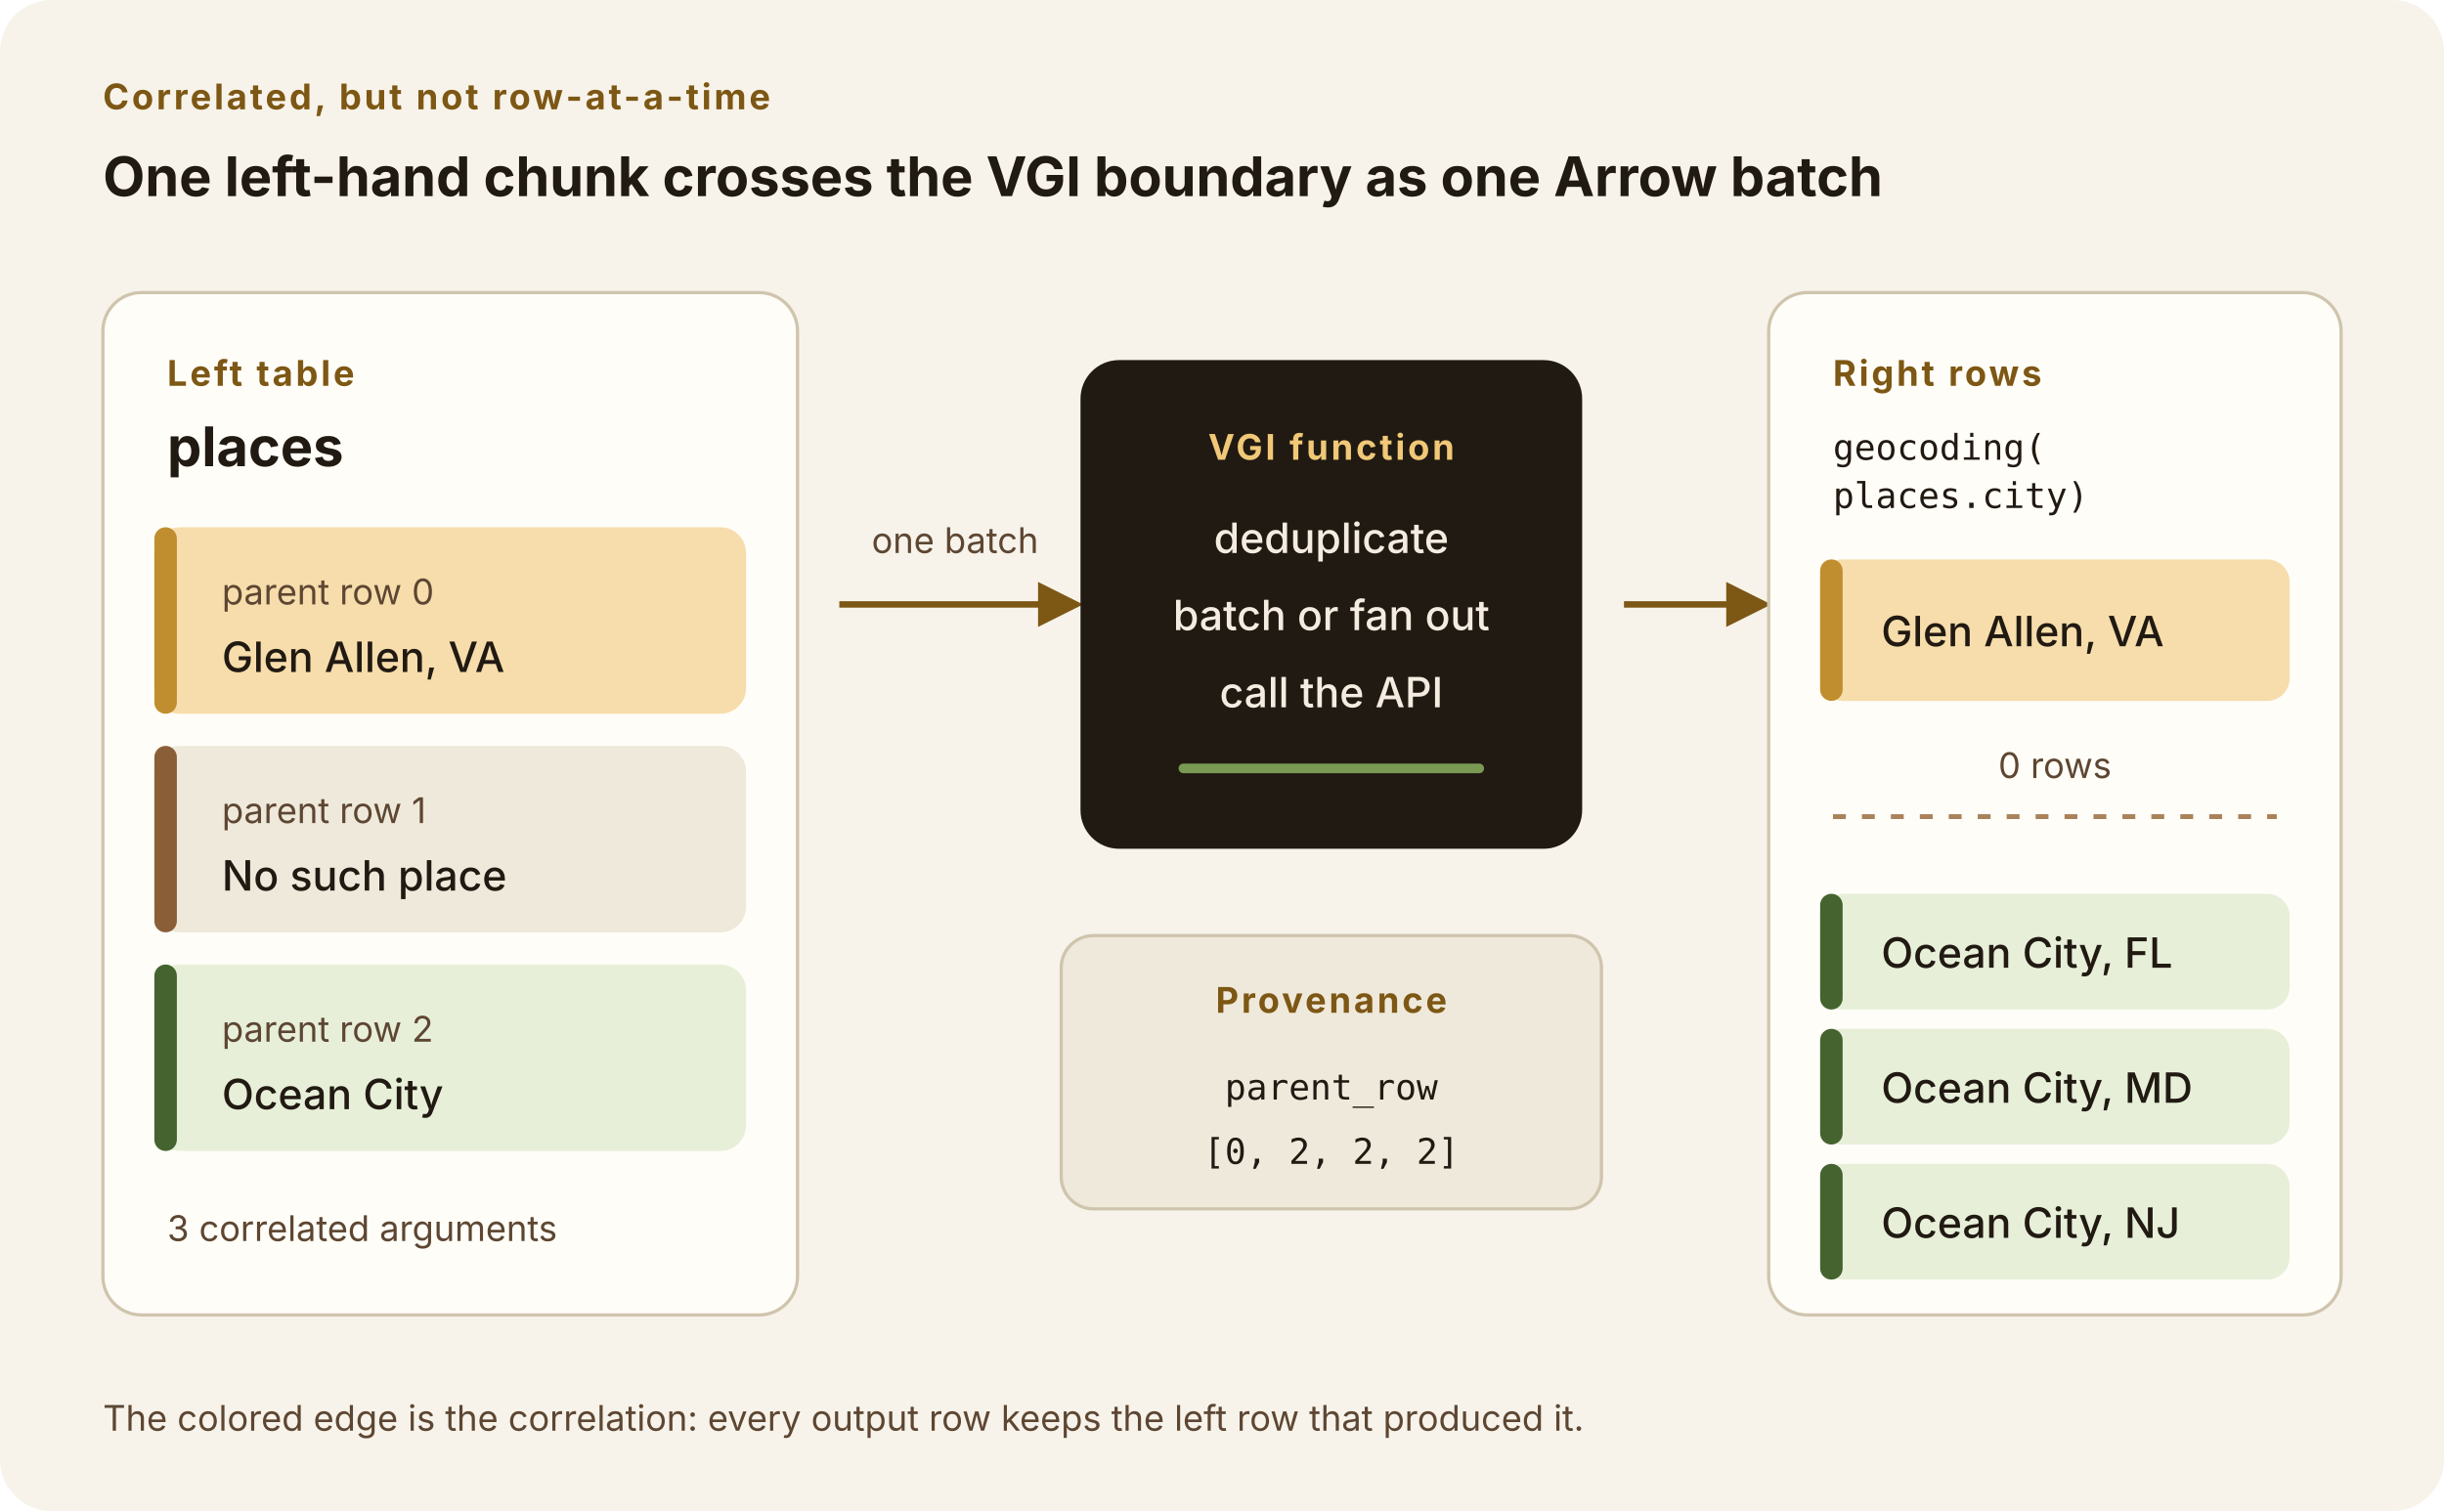
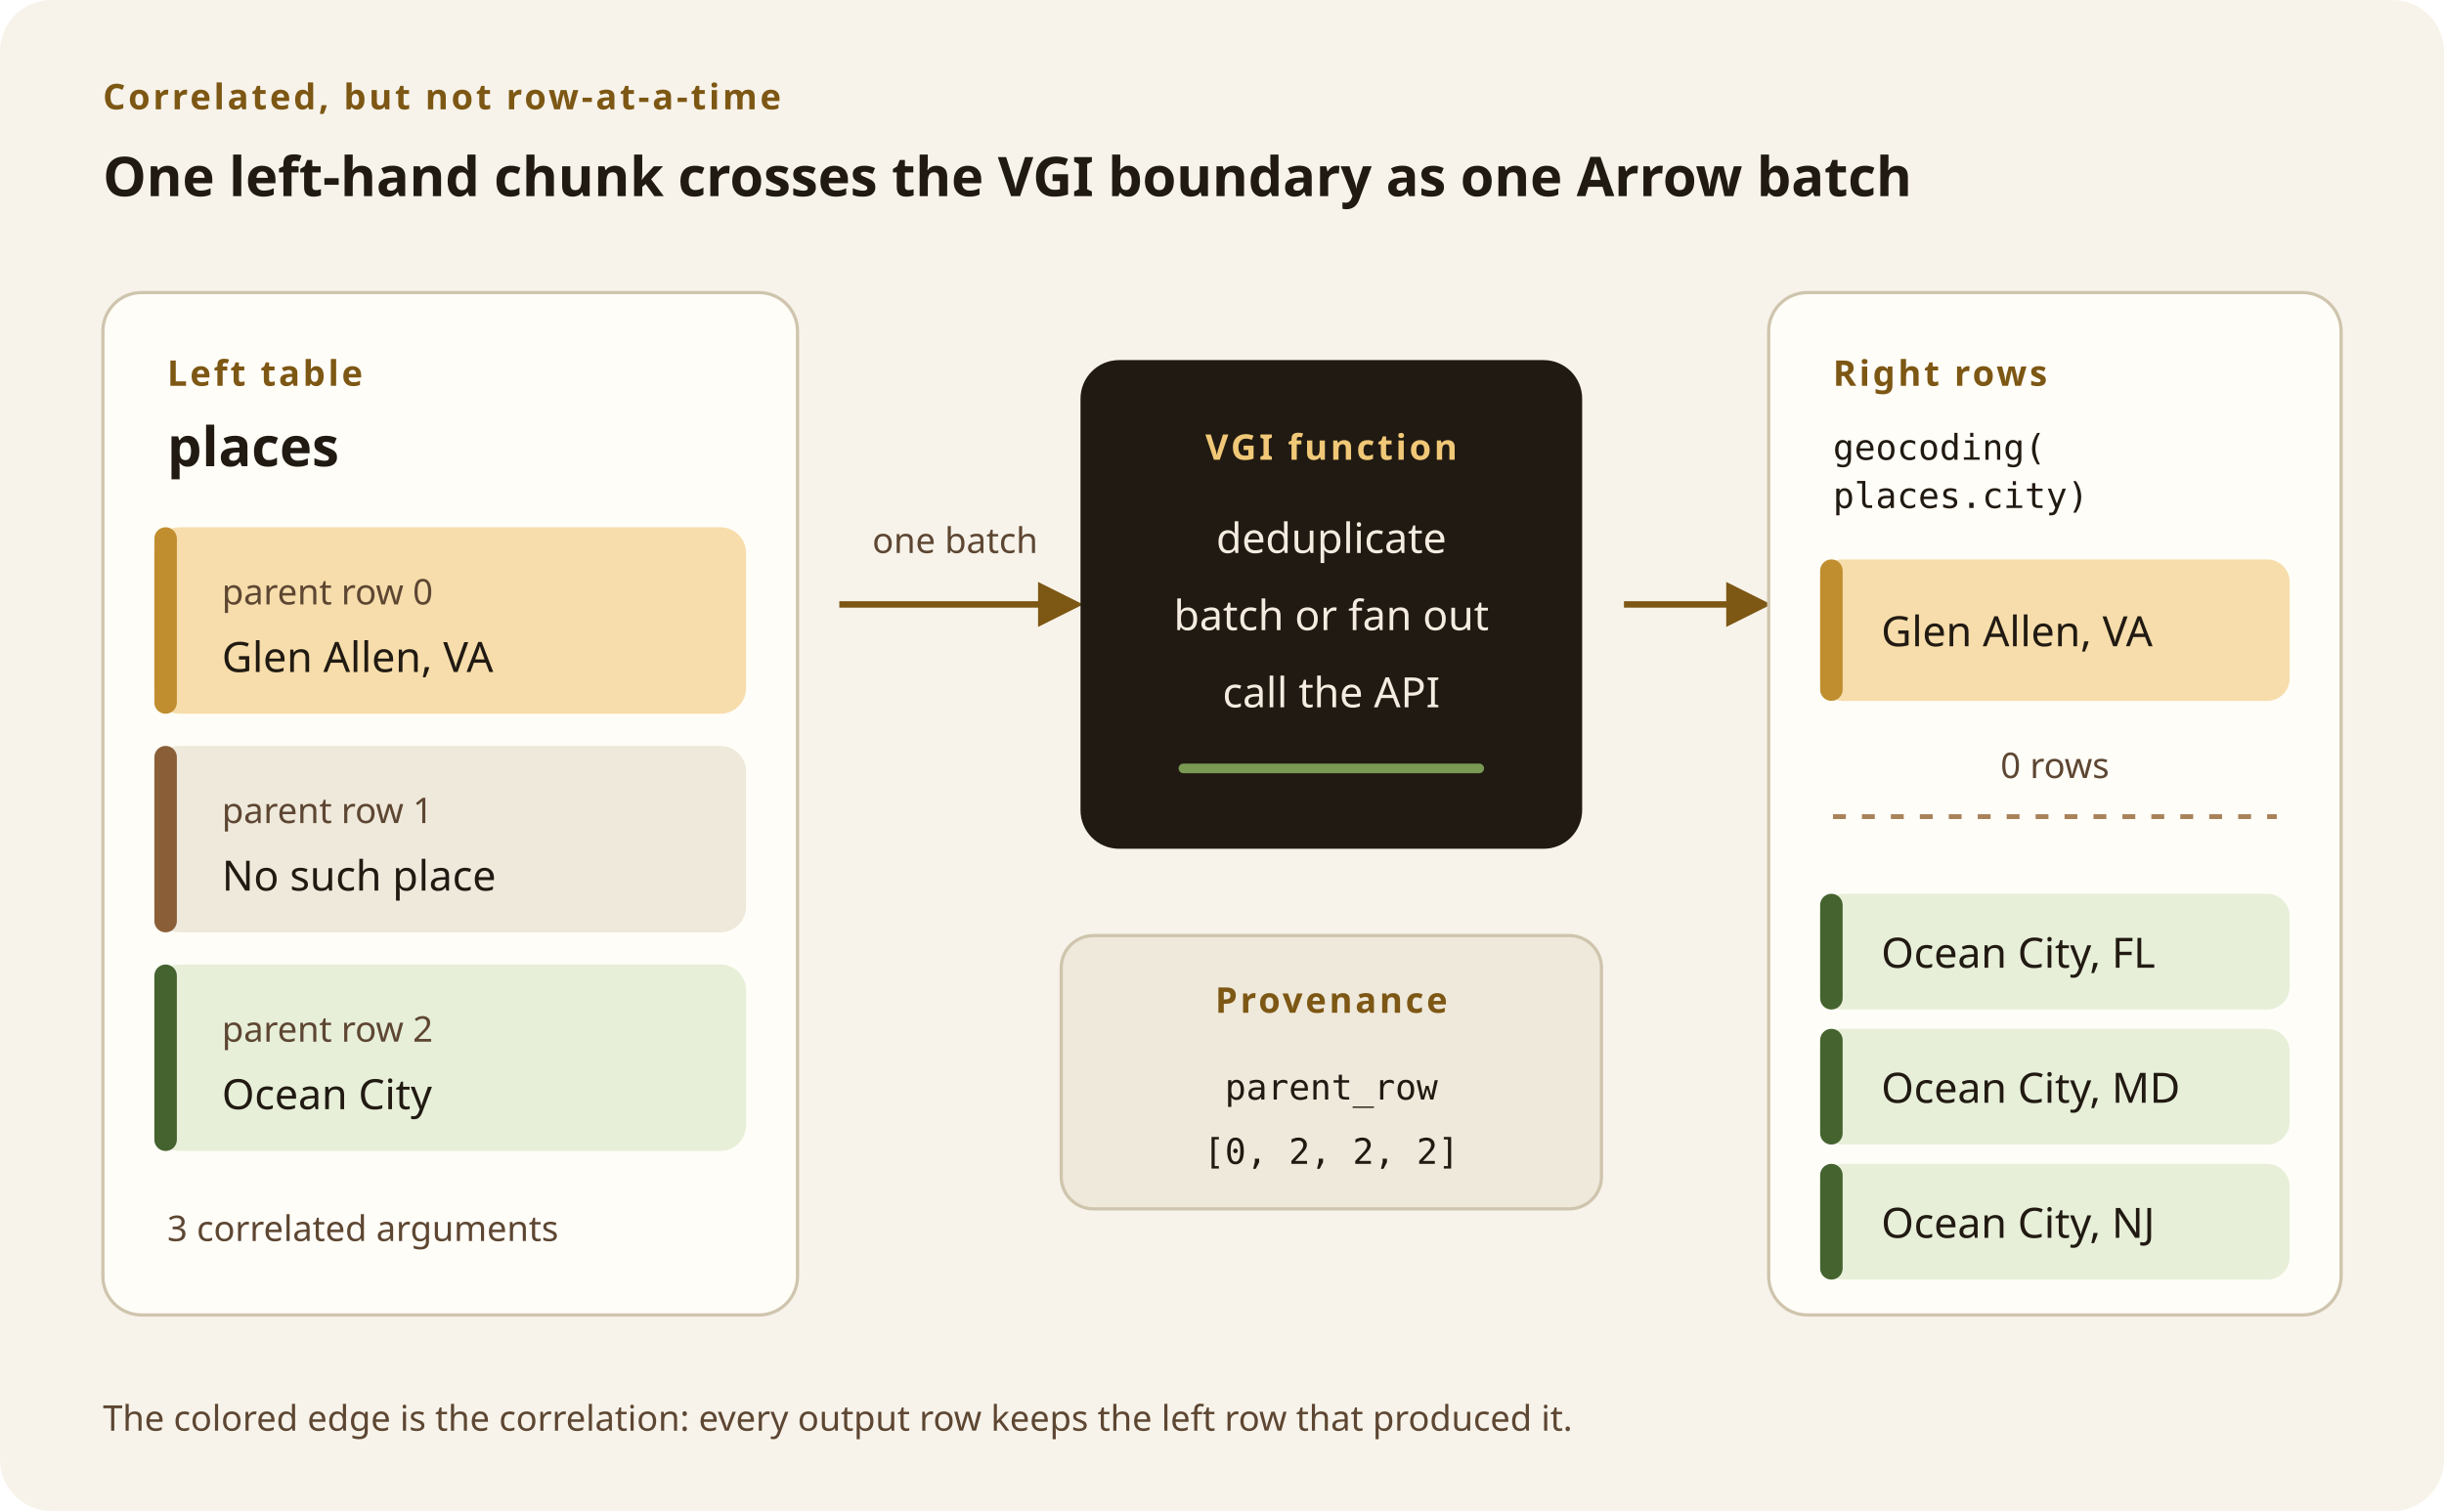
<svg xmlns="http://www.w3.org/2000/svg" width="760" height="470" viewBox="0 0 760 470" role="img" aria-labelledby="title desc">
  <defs>
    <marker id="arrow" viewBox="0 0 10 10" refX="8" refY="5" markerWidth="7" markerHeight="7" orient="auto-start-reverse">
      <path d="M 0 0 L 10 5 L 0 10 z" fill="#7d5714" />
    </marker>
    <style>
-       text { font-family: Commissioner, Inter, system-ui, sans-serif; fill: #211a12; }
+       text { font-family: "Noto Sans", Inter, system-ui, sans-serif; fill: #211a12; }
      .eyebrow { font-size: 11px; font-weight: 650; letter-spacing: .08em; text-transform: uppercase; fill: #7d5714; }
      .heading { font-size: 17px; font-weight: 650; }
      .label { font-size: 13px; font-weight: 520; }
      .small { font-size: 11px; fill: #5d4632; }
      .mono { font-family: "JetBrains Mono", ui-monospace, monospace; font-size: 11px; }
      .inverse { fill: #f4ece0; }
      .warm { fill: #f0c877; }
    </style>
  </defs>
  <rect width="760" height="470" rx="16" fill="#f7f3ea" />
  <text x="32" y="34" class="eyebrow">Correlated, but not row-at-a-time</text>
  <text x="32" y="61" class="heading">One left-hand chunk crosses the VGI boundary as one Arrow batch</text>
  <rect x="32" y="91" width="216" height="318" rx="12" fill="#fffdf7" stroke="#cfc4ad" />
  <text x="52" y="120" class="eyebrow">Left table</text>
  <text x="52" y="145" class="heading">places</text>
  <rect x="48" y="164" width="184" height="58" rx="8" fill="#f6ddab" />
  <rect x="48" y="164" width="7" height="58" rx="3.5" fill="#c08e2f" />
  <text x="69" y="188" class="small">parent row 0</text>
  <text x="69" y="209" class="label">Glen Allen, VA</text>
  <rect x="48" y="232" width="184" height="58" rx="8" fill="#efe9db" />
  <rect x="48" y="232" width="7" height="58" rx="3.5" fill="#8a5f38" />
  <text x="69" y="256" class="small">parent row 1</text>
  <text x="69" y="277" class="label">No such place</text>
  <rect x="48" y="300" width="184" height="58" rx="8" fill="#e7efd9" />
  <rect x="48" y="300" width="7" height="58" rx="3.5" fill="#45632f" />
  <text x="69" y="324" class="small">parent row 2</text>
  <text x="69" y="345" class="label">Ocean City</text>
  <text x="52" y="386" class="small">3 correlated arguments</text>
  <line x1="261" y1="188" x2="334" y2="188" stroke="#7d5714" stroke-width="2" marker-end="url(#arrow)" />
  <text x="297" y="172" text-anchor="middle" class="small">one batch</text>
  <rect x="336" y="112" width="156" height="152" rx="12" fill="#211a12" />
  <text x="414" y="143" text-anchor="middle" class="eyebrow warm">VGI function</text>
  <text x="414" y="172" text-anchor="middle" class="label inverse">deduplicate</text>
  <text x="414" y="196" text-anchor="middle" class="label inverse">batch or fan out</text>
  <text x="414" y="220" text-anchor="middle" class="label inverse">call the API</text>
  <path d="M 368 239 H 460" stroke="#7a9a54" stroke-width="3" stroke-linecap="round" />
  <rect x="330" y="291" width="168" height="85" rx="10" fill="#efe9db" stroke="#cfc4ad" />
  <text x="414" y="315" text-anchor="middle" class="eyebrow">Provenance</text>
  <text x="414" y="342" text-anchor="middle" class="mono">parent_row</text>
  <text x="414" y="362" text-anchor="middle" class="mono">[0, 2, 2, 2]</text>
  <line x1="505" y1="188" x2="548" y2="188" stroke="#7d5714" stroke-width="2" marker-end="url(#arrow)" />
  <rect x="550" y="91" width="178" height="318" rx="12" fill="#fffdf7" stroke="#cfc4ad" />
  <text x="570" y="120" class="eyebrow">Right rows</text>
  <text x="570" y="143" class="mono">geocoding(</text>
  <text x="570" y="158" class="mono">places.city)</text>
  <rect x="566" y="174" width="146" height="44" rx="7" fill="#f6ddab" />
  <rect x="566" y="174" width="7" height="44" rx="3.5" fill="#c08e2f" />
  <text x="585" y="201" class="label">Glen Allen, VA</text>
  <line x1="570" y1="254" x2="708" y2="254" stroke="#a9825a" stroke-width="1.5" stroke-dasharray="4 5" />
  <text x="639" y="242" text-anchor="middle" class="small">0 rows</text>
  <rect x="566" y="278" width="146" height="36" rx="7" fill="#e7efd9" />
  <rect x="566" y="278" width="7" height="36" rx="3.5" fill="#45632f" />
  <text x="585" y="301" class="label">Ocean City, FL</text>
  <rect x="566" y="320" width="146" height="36" rx="7" fill="#e7efd9" />
  <rect x="566" y="320" width="7" height="36" rx="3.5" fill="#45632f" />
  <text x="585" y="343" class="label">Ocean City, MD</text>
  <rect x="566" y="362" width="146" height="36" rx="7" fill="#e7efd9" />
  <rect x="566" y="362" width="7" height="36" rx="3.5" fill="#45632f" />
  <text x="585" y="385" class="label">Ocean City, NJ</text>
  <text x="32" y="445" class="small">The colored edge is the correlation: every output row keeps the left row that produced it.</text>
</svg>
